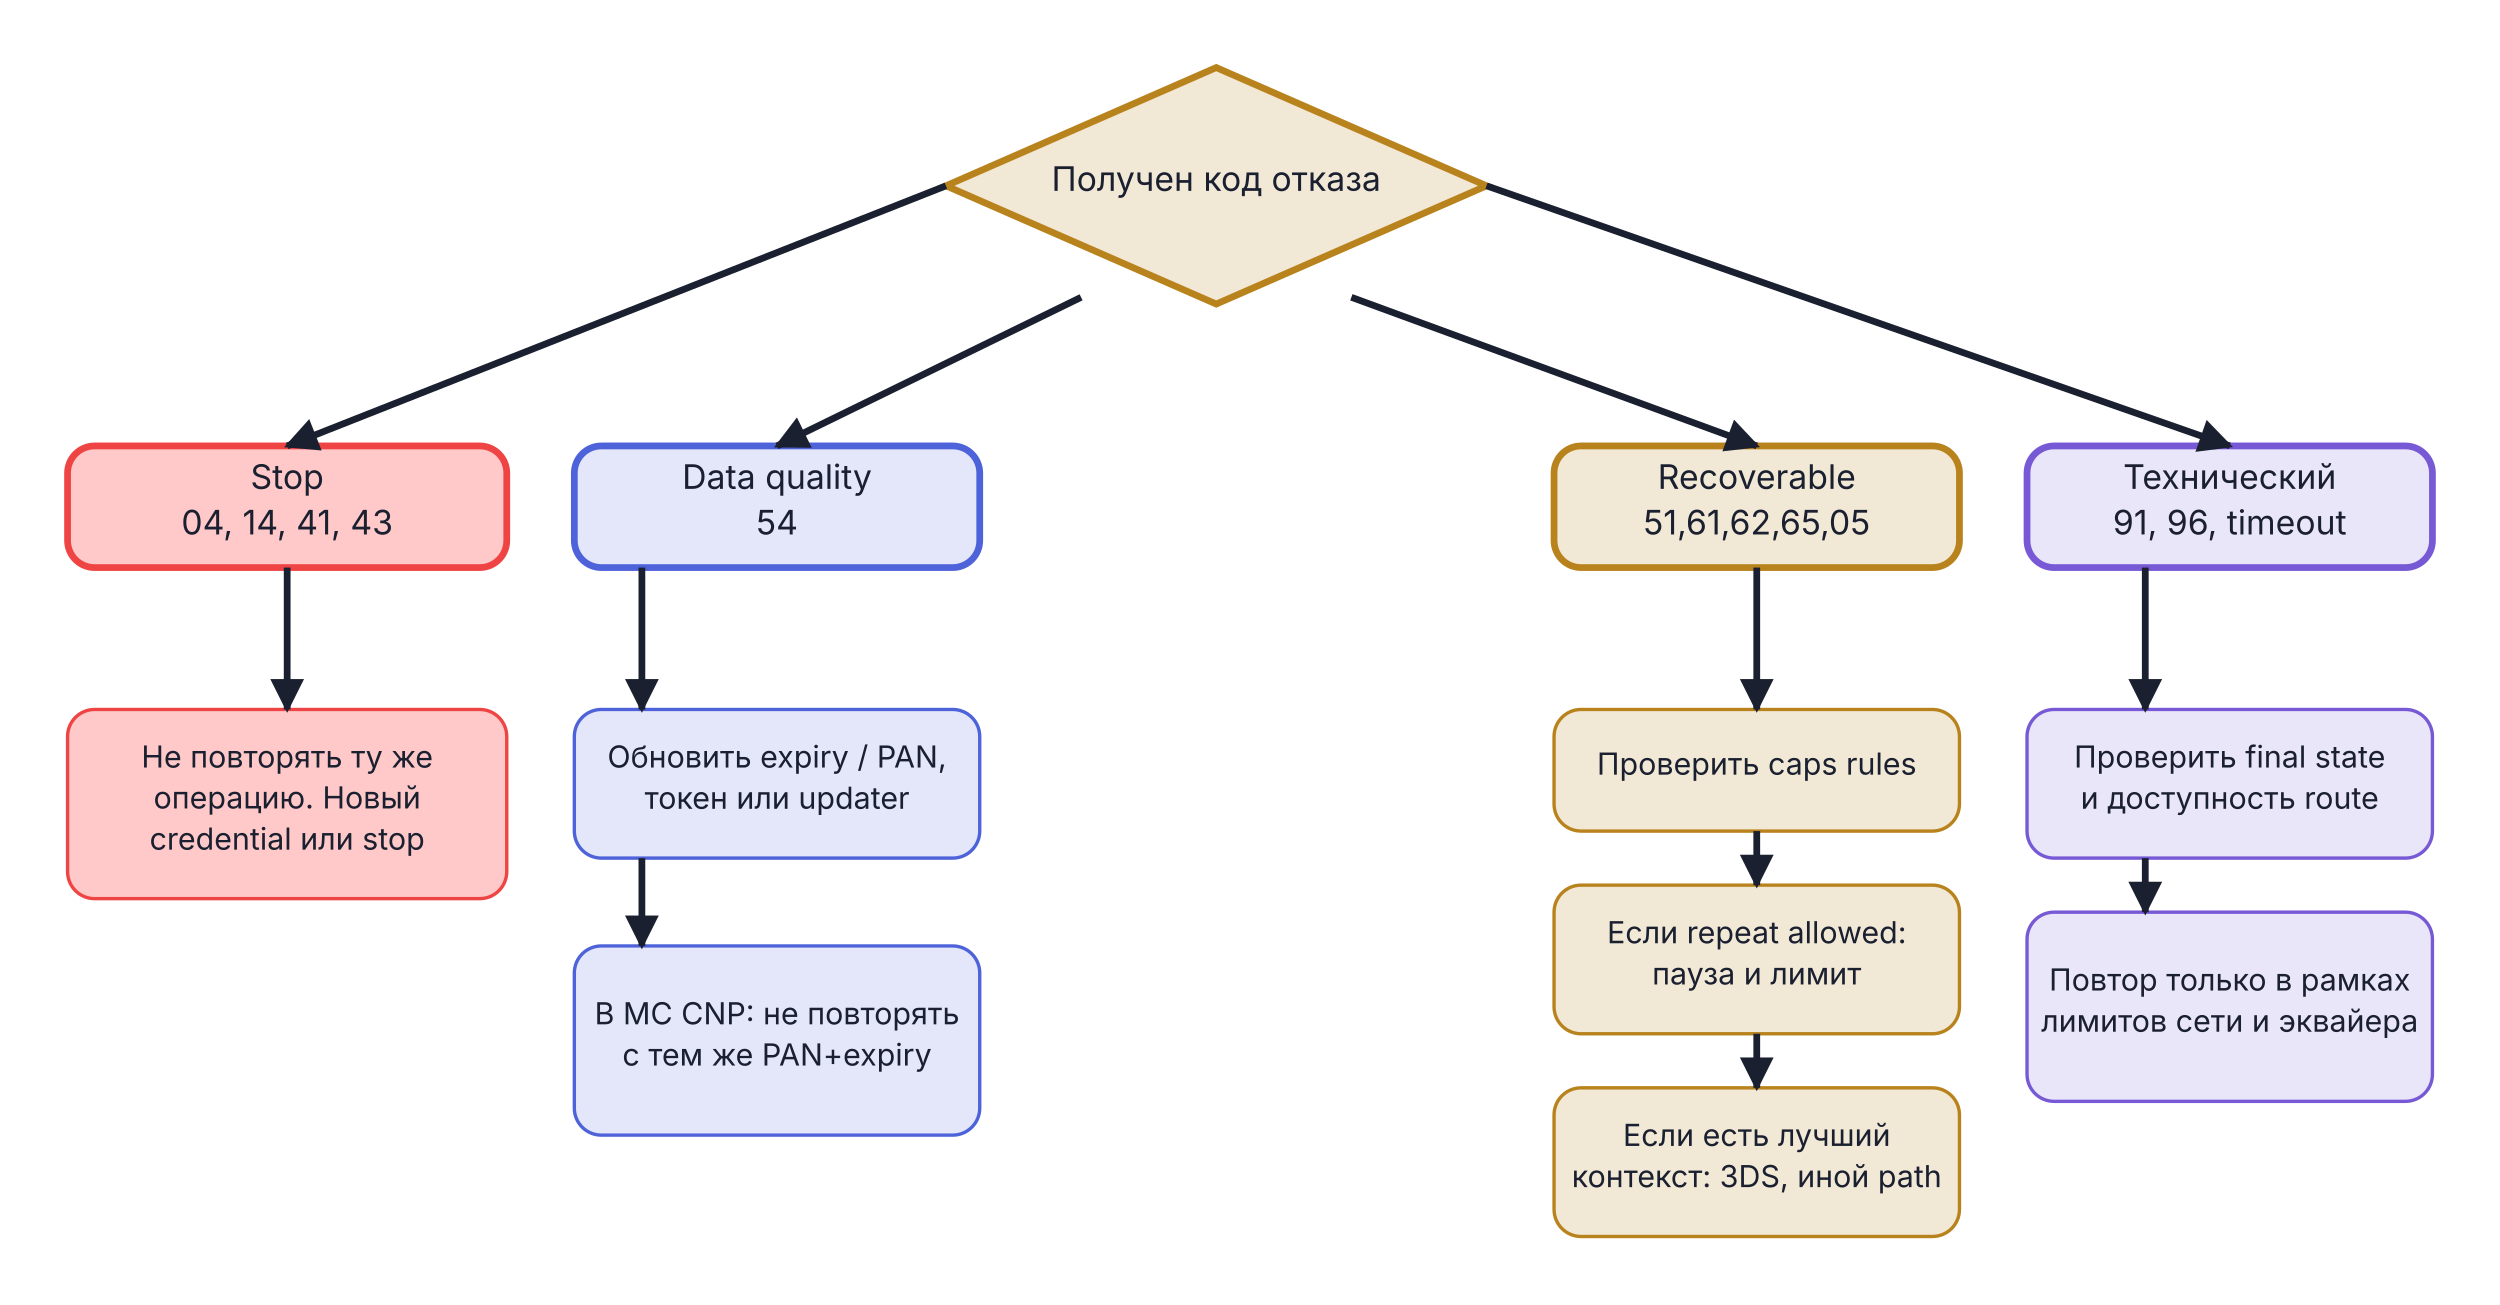
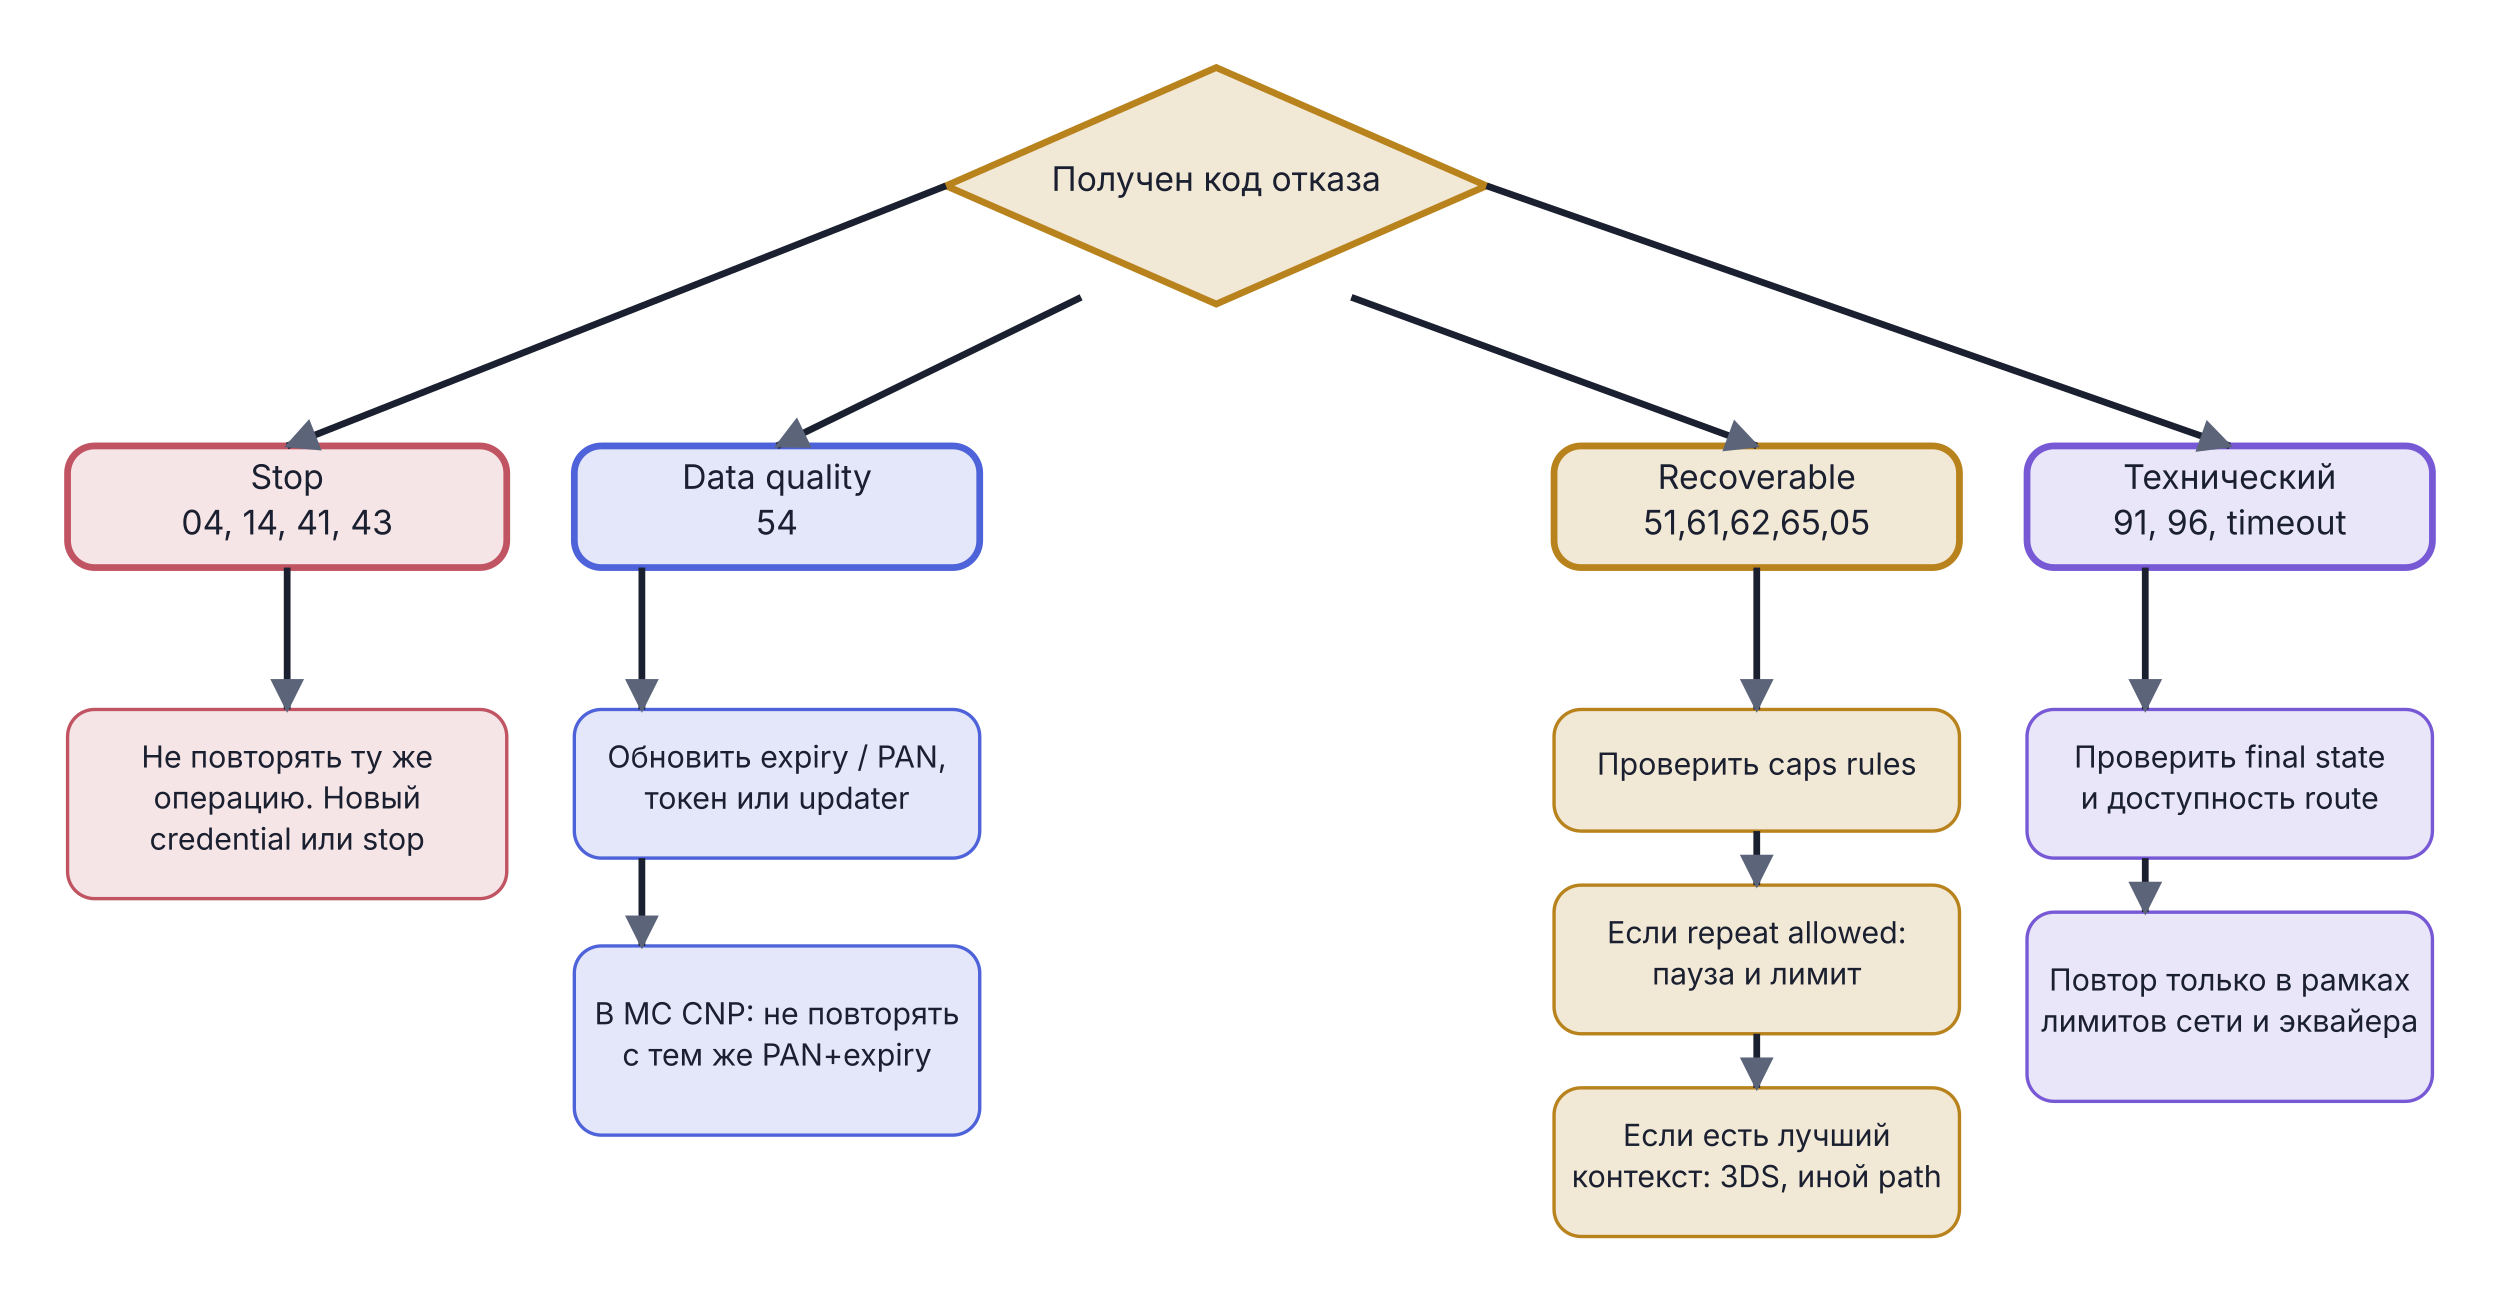
<svg xmlns="http://www.w3.org/2000/svg" viewBox="0 0 740 386" width="740" height="386">
  <defs>
-     <marker id="arr-1e1e1e" viewBox="0 0 10 10" refX="9" refY="5" markerWidth="5" markerHeight="5" orient="auto">
-       <path d="M0,0 L10,5 L0,10 Z" fill="#1A2030" />
+     <marker id="arr-Muted" viewBox="0 0 10 10" refX="9" refY="5" markerWidth="5" markerHeight="5" orient="auto">
+       <path d="M0,0 L10,5 L0,10 Z" fill="#5C647A" />
    </marker>
-     <marker id="arr-1e1e1e-s" viewBox="0 0 10 10" refX="1" refY="5" markerWidth="5" markerHeight="5" orient="auto">
-       <path d="M10,0 L0,5 L10,10 Z" fill="#1A2030" />
+     <marker id="arr-Muted-s" viewBox="0 0 10 10" refX="1" refY="5" markerWidth="5" markerHeight="5" orient="auto">
+       <path d="M10,0 L0,5 L10,10 Z" fill="#5C647A" />
    </marker>
  </defs>
  <polygon points="360.0,20.0 440.0,55.0 360.0,90.0 280.0,55.0" fill="#B8821C" fill-opacity="0.18" stroke="#B8821C" stroke-width="2" />
  <text x="360.0" y="56.5" text-anchor="middle" font-family="Inter, -apple-system, BlinkMacSystemFont, 'Helvetica Neue', Arial, sans-serif" font-size="10.0" font-weight="normal" fill="#1A2030">Получен код отказа</text>
-   <rect x="20.0" y="132.0" width="130" height="36" rx="8" fill="#ffc9c9" stroke="#ef4444" stroke-width="2" />
+   <rect x="20.0" y="132.0" width="130" height="36" rx="8" fill="#C15462" fill-opacity="0.15" stroke="#C15462" stroke-width="2" />
  <text x="85.0" y="144.7" text-anchor="middle" font-family="Inter, -apple-system, BlinkMacSystemFont, 'Helvetica Neue', Arial, sans-serif" font-size="10.0" font-weight="normal" fill="#1A2030">Stop</text>
  <text x="85.0" y="158.2" text-anchor="middle" font-family="Inter, -apple-system, BlinkMacSystemFont, 'Helvetica Neue', Arial, sans-serif" font-size="10.0" font-weight="normal" fill="#1A2030">04, 14, 41, 43</text>
  <rect x="170.0" y="132.0" width="120" height="36" rx="8" fill="#4E63D9" fill-opacity="0.15" stroke="#4E63D9" stroke-width="2" />
  <text x="230.0" y="144.7" text-anchor="middle" font-family="Inter, -apple-system, BlinkMacSystemFont, 'Helvetica Neue', Arial, sans-serif" font-size="10.0" font-weight="normal" fill="#1A2030">Data quality</text>
  <text x="230.0" y="158.2" text-anchor="middle" font-family="Inter, -apple-system, BlinkMacSystemFont, 'Helvetica Neue', Arial, sans-serif" font-size="10.0" font-weight="normal" fill="#1A2030">54</text>
  <rect x="460.0" y="132.0" width="120" height="36" rx="8" fill="#B8821C" fill-opacity="0.18" stroke="#B8821C" stroke-width="2" />
  <text x="520.0" y="144.7" text-anchor="middle" font-family="Inter, -apple-system, BlinkMacSystemFont, 'Helvetica Neue', Arial, sans-serif" font-size="10.0" font-weight="normal" fill="#1A2030">Recoverable</text>
  <text x="520.0" y="158.2" text-anchor="middle" font-family="Inter, -apple-system, BlinkMacSystemFont, 'Helvetica Neue', Arial, sans-serif" font-size="10.0" font-weight="normal" fill="#1A2030">51,61,62,65,05</text>
  <rect x="600.0" y="132.0" width="120" height="36" rx="8" fill="#7759D6" fill-opacity="0.15" stroke="#7759D6" stroke-width="2" />
  <text x="660.0" y="144.7" text-anchor="middle" font-family="Inter, -apple-system, BlinkMacSystemFont, 'Helvetica Neue', Arial, sans-serif" font-size="10.0" font-weight="normal" fill="#1A2030">Технический</text>
  <text x="660.0" y="158.2" text-anchor="middle" font-family="Inter, -apple-system, BlinkMacSystemFont, 'Helvetica Neue', Arial, sans-serif" font-size="10.0" font-weight="normal" fill="#1A2030">91, 96, timeout</text>
-   <line x1="280.0" y1="55.0" x2="85.0" y2="132.0" stroke="#1A2030" stroke-width="2" marker-end="url(#arr-1e1e1e)" />
-   <line x1="320.0" y1="88.0" x2="230.0" y2="132.0" stroke="#1A2030" stroke-width="2" marker-end="url(#arr-1e1e1e)" />
-   <line x1="400.0" y1="88.0" x2="520.0" y2="132.0" stroke="#1A2030" stroke-width="2" marker-end="url(#arr-1e1e1e)" />
-   <line x1="440.0" y1="55.0" x2="660.0" y2="132.0" stroke="#1A2030" stroke-width="2" marker-end="url(#arr-1e1e1e)" />
-   <rect x="20.0" y="210.0" width="130" height="56" rx="8" fill="#ffc9c9" stroke="#ef4444" stroke-width="1" />
+   <line x1="280.0" y1="55.0" x2="85.0" y2="132.0" stroke="#1A2030" stroke-width="2" marker-end="url(#arr-Muted)" />
+   <line x1="320.0" y1="88.0" x2="230.0" y2="132.0" stroke="#1A2030" stroke-width="2" marker-end="url(#arr-Muted)" />
+   <line x1="400.0" y1="88.0" x2="520.0" y2="132.0" stroke="#1A2030" stroke-width="2" marker-end="url(#arr-Muted)" />
+   <line x1="440.0" y1="55.0" x2="660.0" y2="132.0" stroke="#1A2030" stroke-width="2" marker-end="url(#arr-Muted)" />
+   <rect x="20.0" y="210.0" width="130" height="56" rx="8" fill="#C15462" fill-opacity="0.15" stroke="#C15462" stroke-width="1" />
  <text x="85.0" y="227.2" text-anchor="middle" font-family="Inter, -apple-system, BlinkMacSystemFont, 'Helvetica Neue', Arial, sans-serif" font-size="9.0" font-weight="normal" fill="#1A2030">Не повторять ту же</text>
  <text x="85.0" y="239.3" text-anchor="middle" font-family="Inter, -apple-system, BlinkMacSystemFont, 'Helvetica Neue', Arial, sans-serif" font-size="9.0" font-weight="normal" fill="#1A2030">операцию. Новый</text>
  <text x="85.0" y="251.5" text-anchor="middle" font-family="Inter, -apple-system, BlinkMacSystemFont, 'Helvetica Neue', Arial, sans-serif" font-size="9.0" font-weight="normal" fill="#1A2030">credential или stop</text>
  <rect x="170.0" y="210.0" width="120" height="44" rx="8" fill="#4E63D9" fill-opacity="0.15" stroke="#4E63D9" stroke-width="1" />
  <text x="230.0" y="227.2" text-anchor="middle" font-family="Inter, -apple-system, BlinkMacSystemFont, 'Helvetica Neue', Arial, sans-serif" font-size="9.0" font-weight="normal" fill="#1A2030">Обновить expiry / PAN,</text>
  <text x="230.0" y="239.4" text-anchor="middle" font-family="Inter, -apple-system, BlinkMacSystemFont, 'Helvetica Neue', Arial, sans-serif" font-size="9.0" font-weight="normal" fill="#1A2030">токен или updater</text>
  <rect x="170.0" y="280.0" width="120" height="56" rx="8" fill="#4E63D9" fill-opacity="0.15" stroke="#4E63D9" stroke-width="1" />
  <text x="230.0" y="303.2" text-anchor="middle" font-family="Inter, -apple-system, BlinkMacSystemFont, 'Helvetica Neue', Arial, sans-serif" font-size="9.0" font-weight="normal" fill="#1A2030">В MC CNP: не повторять</text>
  <text x="230.0" y="315.4" text-anchor="middle" font-family="Inter, -apple-system, BlinkMacSystemFont, 'Helvetica Neue', Arial, sans-serif" font-size="9.0" font-weight="normal" fill="#1A2030">с тем же PAN+expiry</text>
  <rect x="460.0" y="210.0" width="120" height="36" rx="8" fill="#B8821C" fill-opacity="0.18" stroke="#B8821C" stroke-width="1" />
  <text x="520.0" y="229.3" text-anchor="middle" font-family="Inter, -apple-system, BlinkMacSystemFont, 'Helvetica Neue', Arial, sans-serif" font-size="9.0" font-weight="normal" fill="#1A2030">Проверить caps rules</text>
  <rect x="460.0" y="262.0" width="120" height="44" rx="8" fill="#B8821C" fill-opacity="0.18" stroke="#B8821C" stroke-width="1" />
  <text x="520.0" y="279.2" text-anchor="middle" font-family="Inter, -apple-system, BlinkMacSystemFont, 'Helvetica Neue', Arial, sans-serif" font-size="9.0" font-weight="normal" fill="#1A2030">Если repeat allowed:</text>
  <text x="520.0" y="291.4" text-anchor="middle" font-family="Inter, -apple-system, BlinkMacSystemFont, 'Helvetica Neue', Arial, sans-serif" font-size="9.0" font-weight="normal" fill="#1A2030">пауза и лимит</text>
  <rect x="460.0" y="322.0" width="120" height="44" rx="8" fill="#B8821C" fill-opacity="0.18" stroke="#B8821C" stroke-width="1" />
  <text x="520.0" y="339.2" text-anchor="middle" font-family="Inter, -apple-system, BlinkMacSystemFont, 'Helvetica Neue', Arial, sans-serif" font-size="9.0" font-weight="normal" fill="#1A2030">Если есть лучший</text>
  <text x="520.0" y="351.4" text-anchor="middle" font-family="Inter, -apple-system, BlinkMacSystemFont, 'Helvetica Neue', Arial, sans-serif" font-size="9.0" font-weight="normal" fill="#1A2030">контекст: 3DS, иной path</text>
  <rect x="600.0" y="210.0" width="120" height="44" rx="8" fill="#7759D6" fill-opacity="0.15" stroke="#7759D6" stroke-width="1" />
  <text x="660.0" y="227.2" text-anchor="middle" font-family="Inter, -apple-system, BlinkMacSystemFont, 'Helvetica Neue', Arial, sans-serif" font-size="9.0" font-weight="normal" fill="#1A2030">Проверить final state</text>
  <text x="660.0" y="239.4" text-anchor="middle" font-family="Inter, -apple-system, BlinkMacSystemFont, 'Helvetica Neue', Arial, sans-serif" font-size="9.0" font-weight="normal" fill="#1A2030">и доступность route</text>
  <rect x="600.0" y="270.0" width="120" height="56" rx="8" fill="#7759D6" fill-opacity="0.15" stroke="#7759D6" stroke-width="1" />
  <text x="660.0" y="293.2" text-anchor="middle" font-family="Inter, -apple-system, BlinkMacSystemFont, 'Helvetica Neue', Arial, sans-serif" font-size="9.0" font-weight="normal" fill="#1A2030">Повтор только в рамках</text>
  <text x="660.0" y="305.4" text-anchor="middle" font-family="Inter, -apple-system, BlinkMacSystemFont, 'Helvetica Neue', Arial, sans-serif" font-size="9.0" font-weight="normal" fill="#1A2030">лимитов сети и эквайера</text>
-   <line x1="85.0" y1="168.0" x2="85.0" y2="210.0" stroke="#1A2030" stroke-width="2" marker-end="url(#arr-1e1e1e)" />
-   <line x1="190.0" y1="168.0" x2="190.0" y2="210.0" stroke="#1A2030" stroke-width="2" marker-end="url(#arr-1e1e1e)" />
-   <line x1="190.0" y1="254.0" x2="190.0" y2="280.0" stroke="#1A2030" stroke-width="2" marker-end="url(#arr-1e1e1e)" />
-   <line x1="520.0" y1="168.0" x2="520.0" y2="210.0" stroke="#1A2030" stroke-width="2" marker-end="url(#arr-1e1e1e)" />
-   <line x1="520.0" y1="246.0" x2="520.0" y2="262.0" stroke="#1A2030" stroke-width="2" marker-end="url(#arr-1e1e1e)" />
-   <line x1="520.0" y1="306.0" x2="520.0" y2="322.0" stroke="#1A2030" stroke-width="2" marker-end="url(#arr-1e1e1e)" />
-   <line x1="635.0" y1="168.0" x2="635.0" y2="210.0" stroke="#1A2030" stroke-width="2" marker-end="url(#arr-1e1e1e)" />
-   <line x1="635.0" y1="254.0" x2="635.0" y2="270.0" stroke="#1A2030" stroke-width="2" marker-end="url(#arr-1e1e1e)" />
+   <line x1="85.0" y1="168.0" x2="85.0" y2="210.0" stroke="#1A2030" stroke-width="2" marker-end="url(#arr-Muted)" />
+   <line x1="190.0" y1="168.0" x2="190.0" y2="210.0" stroke="#1A2030" stroke-width="2" marker-end="url(#arr-Muted)" />
+   <line x1="190.0" y1="254.0" x2="190.0" y2="280.0" stroke="#1A2030" stroke-width="2" marker-end="url(#arr-Muted)" />
+   <line x1="520.0" y1="168.0" x2="520.0" y2="210.0" stroke="#1A2030" stroke-width="2" marker-end="url(#arr-Muted)" />
+   <line x1="520.0" y1="246.0" x2="520.0" y2="262.0" stroke="#1A2030" stroke-width="2" marker-end="url(#arr-Muted)" />
+   <line x1="520.0" y1="306.0" x2="520.0" y2="322.0" stroke="#1A2030" stroke-width="2" marker-end="url(#arr-Muted)" />
+   <line x1="635.0" y1="168.0" x2="635.0" y2="210.0" stroke="#1A2030" stroke-width="2" marker-end="url(#arr-Muted)" />
+   <line x1="635.0" y1="254.0" x2="635.0" y2="270.0" stroke="#1A2030" stroke-width="2" marker-end="url(#arr-Muted)" />
</svg>
